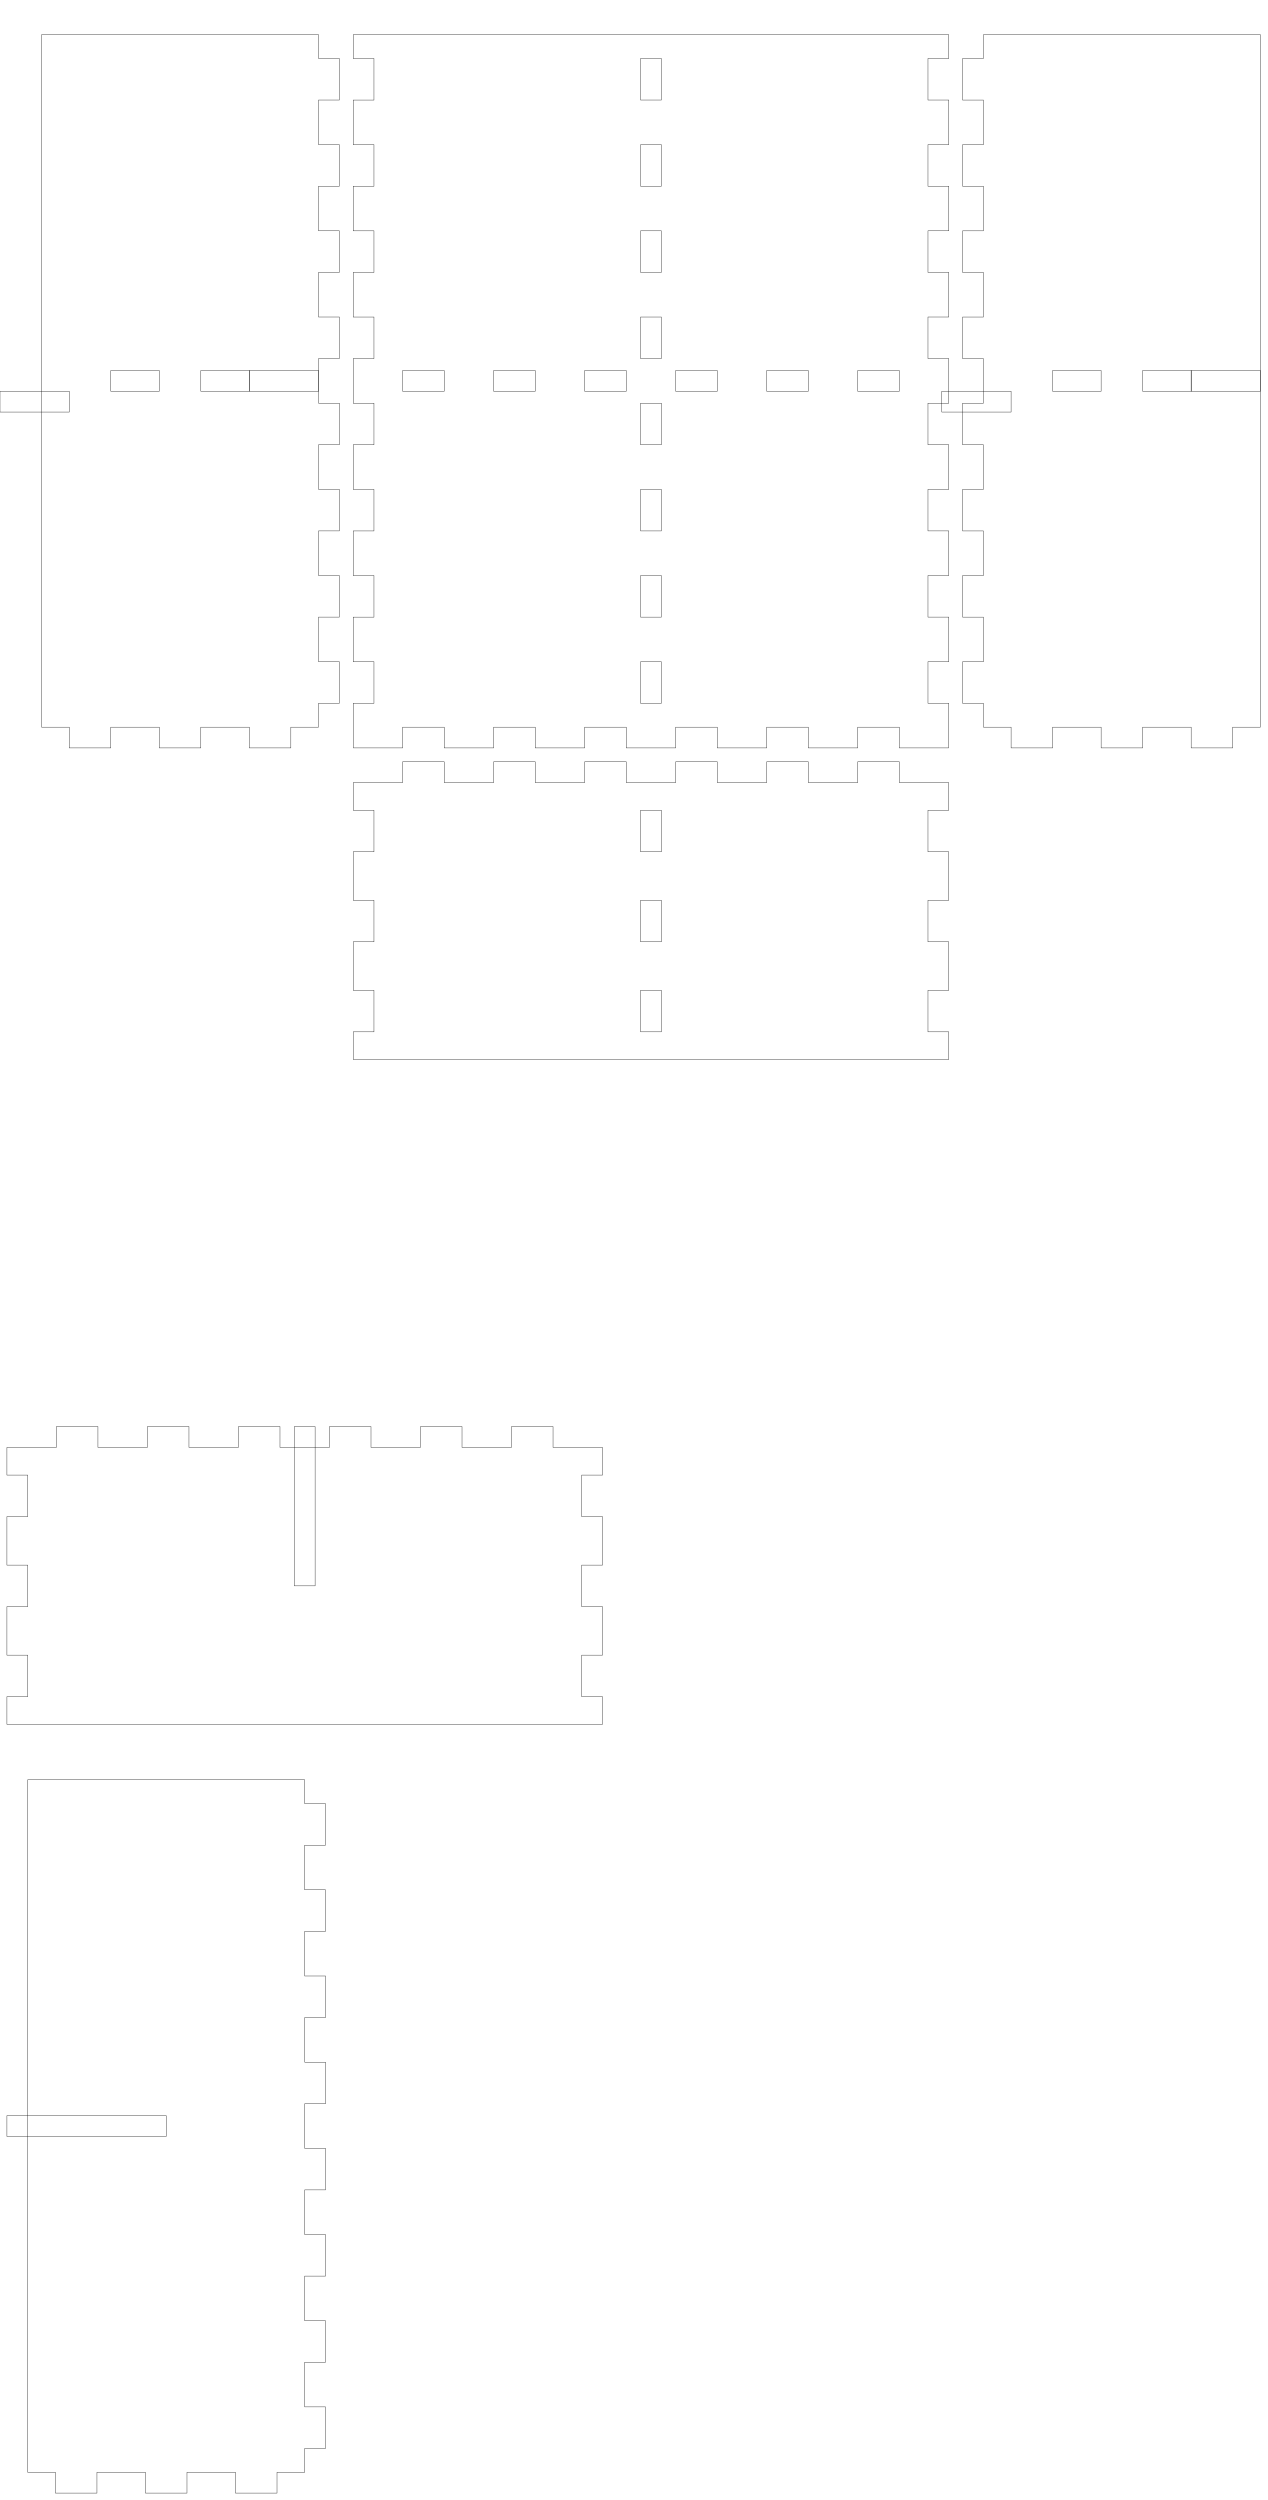
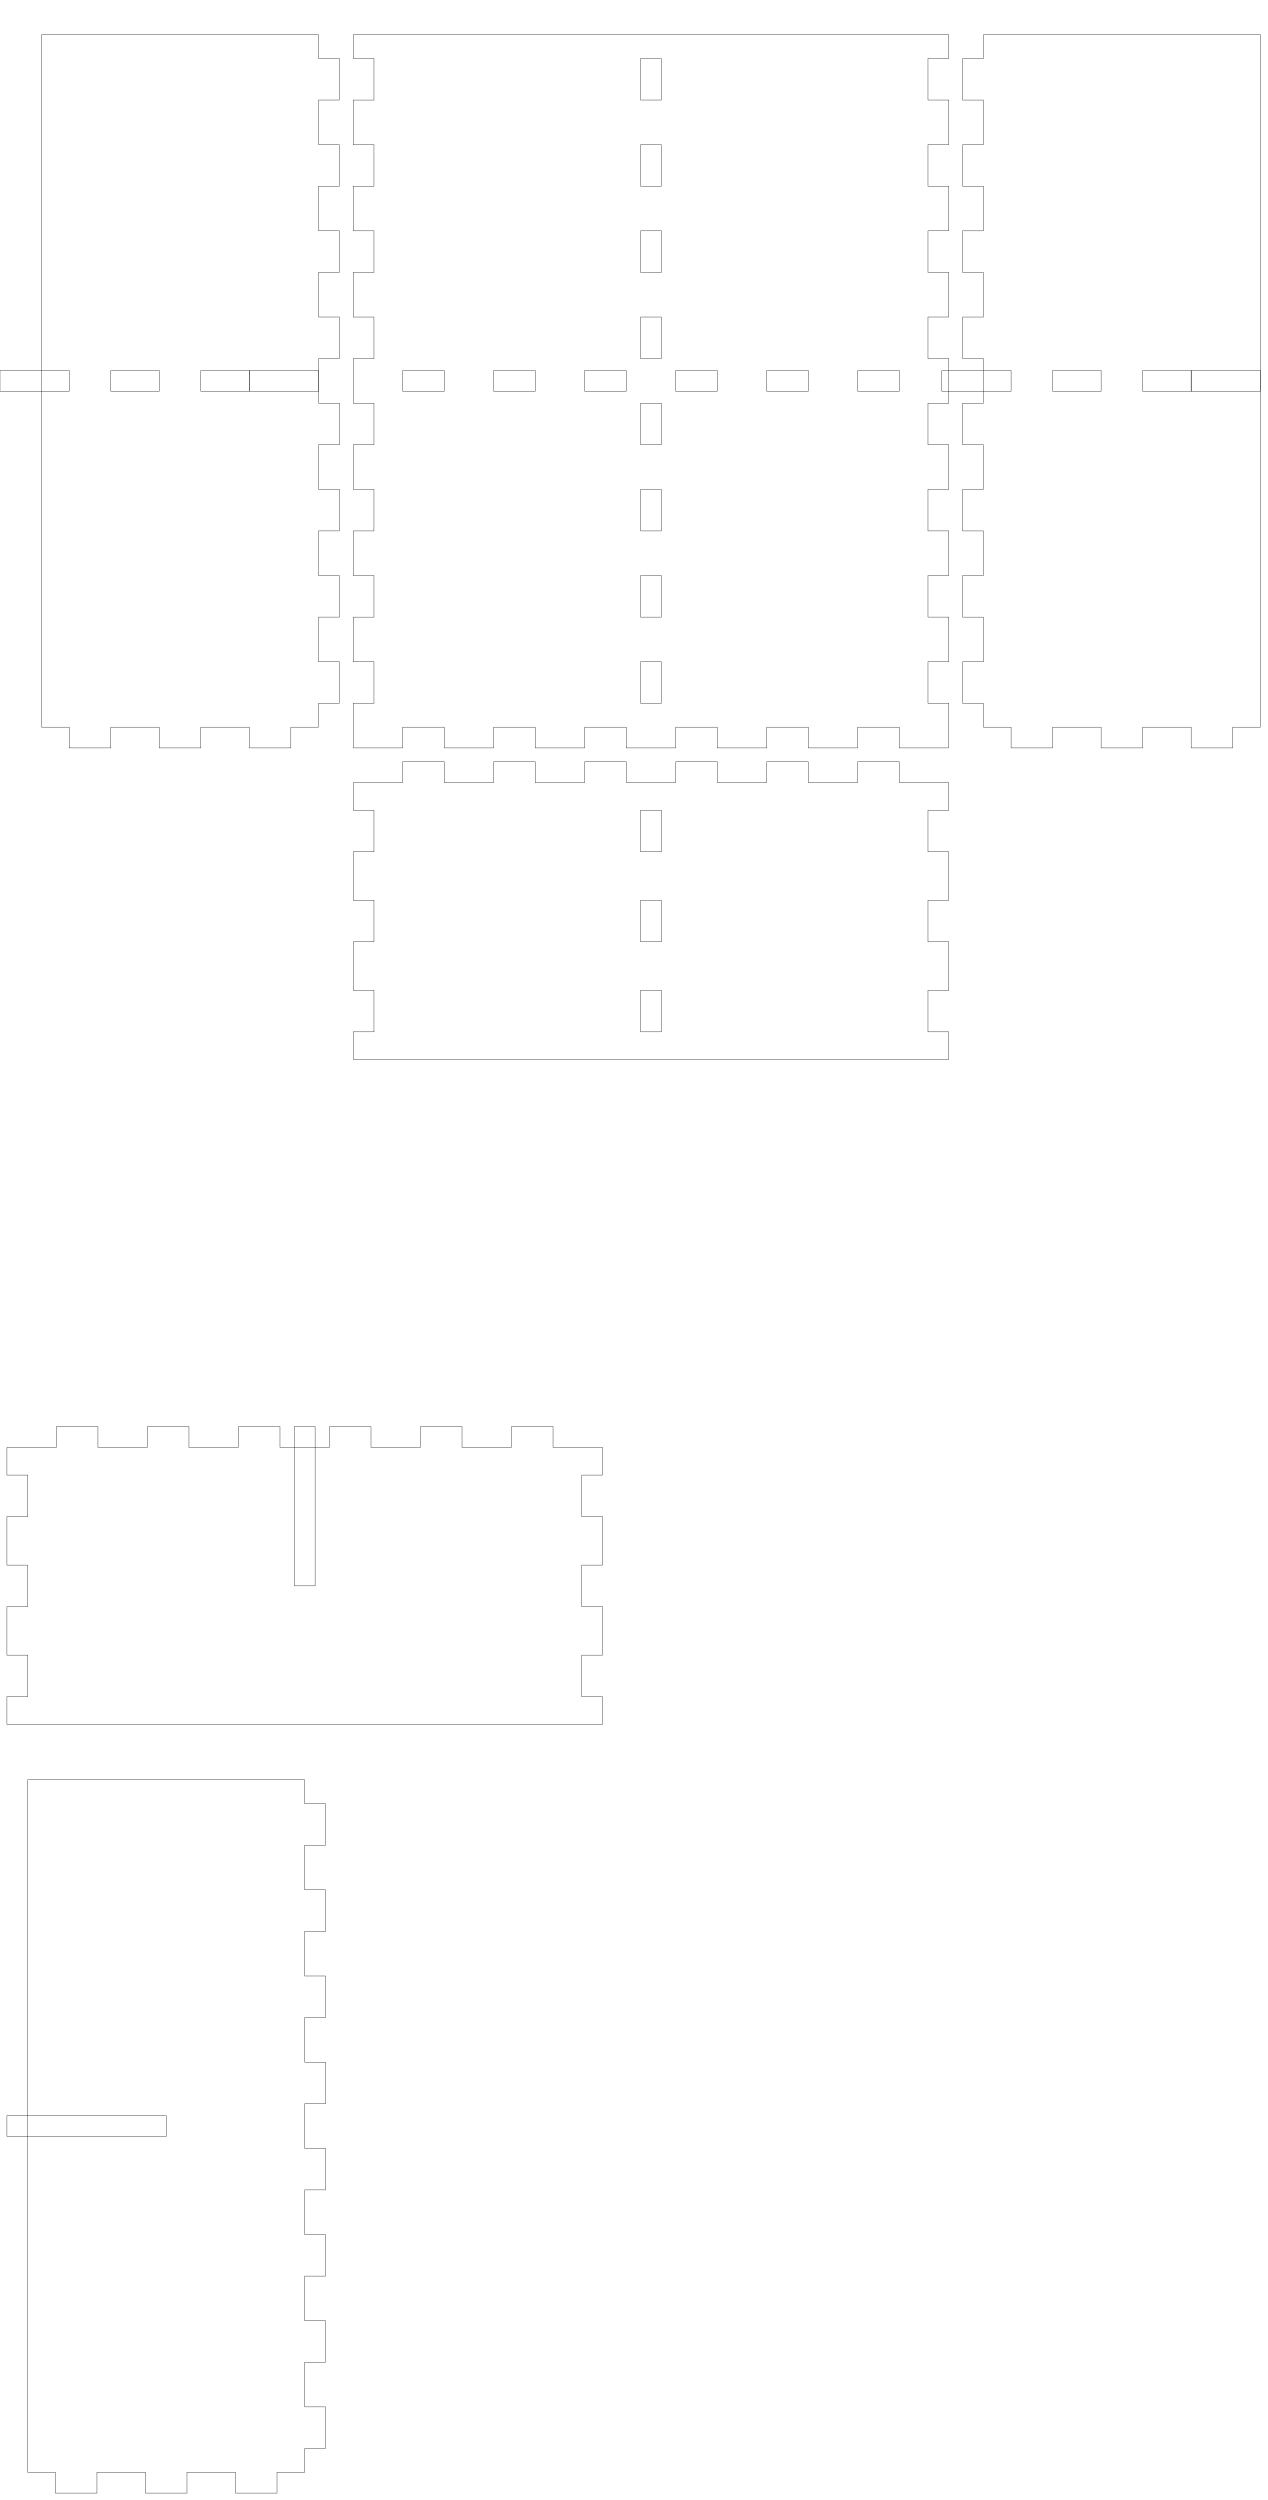
<svg xmlns="http://www.w3.org/2000/svg" width="183mm" height="361mm" viewBox="-1 0 183 361" version="1.1" id="svg5">
  <defs id="defs2" />
  <g id="layer1">
    <g id="piece_001">
      <path id="side_001" style="fill:none;stroke:#000000;stroke-width:0.051" d="m 50 113 l 7.143 0 l 0 -3 l 6 0 l 0 3 l 7.143 0 l 0 -3 l 6 0 l 0 3 l 7.143 0 l 0 -3 l 6 0 l 0 3 l 7.143 0 l 0 -3 l 6 0 l 0 3 l 7.143 0 l 0 -3 l 6 0 l 0 3 l 7.143 0 l 0 -3 l 6 0 l 0 3 l 7.143 0" />
      <path id="side_002" style="fill:none;stroke:#000000;stroke-width:0.051" d="m 136 113 l 0 4 l -3 0 l 0 6 l 3 0 l 0 7 l -3 0 l 0 6 l 3 0 l 0 7 l -3 0 l 0 6 l 3 0 l 0 4" />
      <path id="hole_001" style="fill:none;stroke:#000000;stroke-width:0.051" d="m 91.5 117 l 0 6 l 3 0 l 0 -6 l -3 0 z" />
      <path id="hole_002" style="fill:none;stroke:#000000;stroke-width:0.051" d="m 91.5 130 l 0 6 l 3 0 l 0 -6 l -3 0 z" />
      <path id="hole_003" style="fill:none;stroke:#000000;stroke-width:0.051" d="m 91.5 143 l 0 6 l 3 0 l 0 -6 l -3 0 z" />
      <path id="side_003" style="fill:none;stroke:#000000;stroke-width:0.051" d="m 136 153 l -7.143 0 l 0 0 l -6 0 l 0 0 l -7.143 0 l 0 0 l -6 0 l 0 0 l -7.143 0 l 0 0 l -6 0 l 0 0 l -7.143 0 l 0 0 l -6 0 l 0 0 l -7.143 0 l 0 0 l -6 0 l 0 0 l -7.143 0 l 0 0 l -6 0 l 0 0 l -7.143 0" />
      <path id="side_004" style="fill:none;stroke:#000000;stroke-width:0.051" d="m 50 153 l 0 -4 l 3 0 l 0 -6 l -3 0 l 0 -7 l 3 0 l 0 -6 l -3 0 l 0 -7 l 3 0 l 0 -6 l -3 0 l 0 -4" />
    </g>
    <g id="xdivider_001">
      <path id="side_005" style="fill:none;stroke:#000000;stroke-width:0.051" d="m 0 209 l 7.143 0 l 0 -3 l 6 0 l 0 3 l 7.143 0 l 0 -3 l 6 0 l 0 3 l 7.143 0 l 0 -3 l 6 0 l 0 3 l 7.143 0 l 0 -3 l 6 0 l 0 3 l 7.143 0 l 0 -3 l 6 0 l 0 3 l 7.143 0 l 0 -3 l 6 0 l 0 3 l 7.143 0" />
      <path id="side_006" style="fill:none;stroke:#000000;stroke-width:0.051" d="m 86 209 l 0 4 l -3 0 l 0 6 l 3 0 l 0 7 l -3 0 l 0 6 l 3 0 l 0 7 l -3 0 l 0 6 l 3 0 l 0 4" />
      <path id="slot_001" style="fill:none;stroke:#000000;stroke-width:0.051" d="m 41.5 206 l 0 23 l 3 0 l 0 -23 l -3 0 z" />
      <path id="side_007" style="fill:none;stroke:#000000;stroke-width:0.051" d="m 86 249 l -7.143 0 l 0 0 l -6 0 l 0 0 l -7.143 0 l 0 0 l -6 0 l 0 0 l -7.143 0 l 0 0 l -6 0 l 0 0 l -7.143 0 l 0 0 l -6 0 l 0 0 l -7.143 0 l 0 0 l -6 0 l 0 0 l -7.143 0 l 0 0 l -6 0 l 0 0 l -7.143 0" />
      <path id="side_008" style="fill:none;stroke:#000000;stroke-width:0.051" d="m 0 249 l 0 -4 l 3 0 l 0 -6 l -3 0 l 0 -7 l 3 0 l 0 -6 l -3 0 l 0 -7 l 3 0 l 0 -6 l -3 0 l 0 -4" />
    </g>
    <g id="piece_002">
      <path id="side_009" style="fill:none;stroke:#000000;stroke-width:0.051" d="m 5 5 l 4 0 l 0 0 l 6 0 l 0 0 l 7 0 l 0 0 l 6 0 l 0 0 l 7 0 l 0 0 l 6 0 l 0 0 l 4 0" />
      <path id="side_010" style="fill:none;stroke:#000000;stroke-width:0.051" d="m 45 5 l 0 3.444 l 3 0 l 0 6 l -3 0 l 0 6.444 l 3 0 l 0 6 l -3 0 l 0 6.444 l 3 0 l 0 6 l -3 0 l 0 6.444 l 3 0 l 0 6 l -3 0 l 0 6.444 l 3 0 l 0 6 l -3 0 l 0 6.444 l 3 0 l 0 6 l -3 0 l 0 6.444 l 3 0 l 0 6 l -3 0 l 0 6.444 l 3 0 l 0 6 l -3 0 l 0 3.444" />
      <path id="side_011" style="fill:none;stroke:#000000;stroke-width:0.051" d="m 45 105 l -4 0 l 0 3 l -6 0 l 0 -3 l -7 0 l 0 3 l -6 0 l 0 -3 l -7 0 l 0 3 l -6 0 l 0 -3 l -4 0" />
      <path id="hole_004" style="fill:none;stroke:#000000;stroke-width:0.051" d="m 45 53.5 l -10 0 l 0 3 l 10 0 l 0 -3 z" />
      <path id="hole_005" style="fill:none;stroke:#000000;stroke-width:0.051" d="m 35 53.5 l -7 0 l 0 3 l 7 0 l 0 -3 z" />
      <path id="hole_006" style="fill:none;stroke:#000000;stroke-width:0.051" d="m 22 53.5 l -7 0 l 0 3 l 7 0 l 0 -3 z" />
-       <path id="hole_007" style="fill:none;stroke:#000000;stroke-width:0.051" d="m 9 59.5 l -10 0 l 0 -3 l 10 0 l 0 3 z" />
+       <path id="hole_007" style="fill:none;stroke:#000000;stroke-width:0.051" d="m 9 53.5 l -10 0 l 0 3 l 10 0 l 0 -3 z" />
      <path id="side_012" style="fill:none;stroke:#000000;stroke-width:0.051" d="m 5 105 l 0 -3.444 l 0 0 l 0 -6 l 0 0 l 0 -6.444 l 0 0 l 0 -6 l 0 0 l 0 -6.444 l 0 0 l 0 -6 l 0 0 l 0 -6.444 l 0 0 l 0 -6 l 0 0 l 0 -6.444 l 0 0 l 0 -6 l 0 0 l 0 -6.444 l 0 0 l 0 -6 l 0 0 l 0 -6.444 l 0 0 l 0 -6 l 0 0 l 0 -6.444 l 0 0 l 0 -6 l 0 0 l 0 -3.444" />
    </g>
    <g id="ydivider_001">
      <path id="side_013" style="fill:none;stroke:#000000;stroke-width:0.051" d="m 3 257 l 4 0 l 0 0 l 6 0 l 0 0 l 7 0 l 0 0 l 6 0 l 0 0 l 7 0 l 0 0 l 6 0 l 0 0 l 4 0" />
      <path id="slot_002" style="fill:none;stroke:#000000;stroke-width:0.051" d="m 0 305.5 l 23 0 l 0 3 l -23 0 l 0 -3 z" />
      <path id="side_014" style="fill:none;stroke:#000000;stroke-width:0.051" d="m 43 257 l 0 3.444 l 3 0 l 0 6 l -3 0 l 0 6.445 l 3 0 l 0 6 l -3 0 l 0 6.444 l 3 0 l 0 6 l -3 0 l 0 6.445 l 3 0 l 0 6 l -3 0 l 0 6.444 l 3 0 l 0 6 l -3 0 l 0 6.445 l 3 0 l 0 6 l -3 0 l 0 6.444 l 3 0 l 0 6 l -3 0 l 0 6.445 l 3 0 l 0 6 l -3 0 l 0 3.444" />
      <path id="side_015" style="fill:none;stroke:#000000;stroke-width:0.051" d="m 43 357 l -4 0 l 0 3 l -6 0 l 0 -3 l -7 0 l 0 3 l -6 0 l 0 -3 l -7 0 l 0 3 l -6 0 l 0 -3 l -4 0" />
      <path id="side_016" style="fill:none;stroke:#000000;stroke-width:0.051" d="m 3 357 l 0 -3.444 l 0 0 l 0 -6 l 0 0 l 0 -6.445 l 0 0 l 0 -6 l 0 0 l 0 -6.444 l 0 0 l 0 -6 l 0 0 l 0 -6.445 l 0 0 l 0 -6 l 0 0 l 0 -6.444 l 0 0 l 0 -6 l 0 0 l 0 -6.445 l 0 0 l 0 -6 l 0 0 l 0 -6.444 l 0 0 l 0 -6 l 0 0 l 0 -6.445 l 0 0 l 0 -6 l 0 0 l 0 -3.444" />
    </g>
    <g id="piece_003">
      <path id="side_017" style="fill:none;stroke:#000000;stroke-width:0.051" d="m 50 5 l 7.143 0 l 0 0 l 6 0 l 0 0 l 7.143 0 l 0 0 l 6 0 l 0 0 l 7.143 0 l 0 0 l 6 0 l 0 0 l 7.143 0 l 0 0 l 6 0 l 0 0 l 7.143 0 l 0 0 l 6 0 l 0 0 l 7.143 0 l 0 0 l 6 0 l 0 0 l 7.143 0" />
      <path id="side_018" style="fill:none;stroke:#000000;stroke-width:0.051" d="m 136 5 l 0 3.444 l -3 0 l 0 6 l 3 0 l 0 6.444 l -3 0 l 0 6 l 3 0 l 0 6.444 l -3 0 l 0 6 l 3 0 l 0 6.444 l -3 0 l 0 6 l 3 0 l 0 6.444 l -3 0 l 0 6 l 3 0 l 0 6.444 l -3 0 l 0 6 l 3 0 l 0 6.444 l -3 0 l 0 6 l 3 0 l 0 6.444 l -3 0 l 0 6 l 3 0 l 0 6.444" />
      <path id="hole_008" style="fill:none;stroke:#000000;stroke-width:0.051" d="m 91.5 8.444 l 0 6 l 3 0 l 0 -6 l -3 0 z" />
      <path id="hole_009" style="fill:none;stroke:#000000;stroke-width:0.051" d="m 91.5 20.889 l 0 6 l 3 0 l 0 -6 l -3 0 z" />
      <path id="hole_010" style="fill:none;stroke:#000000;stroke-width:0.051" d="m 91.5 33.333 l 0 6 l 3 0 l 0 -6 l -3 0 z" />
      <path id="hole_011" style="fill:none;stroke:#000000;stroke-width:0.051" d="m 91.5 45.778 l 0 6 l 3 0 l 0 -6 l -3 0 z" />
      <path id="hole_012" style="fill:none;stroke:#000000;stroke-width:0.051" d="m 91.5 58.222 l 0 6 l 3 0 l 0 -6 l -3 0 z" />
      <path id="hole_013" style="fill:none;stroke:#000000;stroke-width:0.051" d="m 91.5 70.667 l 0 6 l 3 0 l 0 -6 l -3 0 z" />
      <path id="hole_014" style="fill:none;stroke:#000000;stroke-width:0.051" d="m 91.5 83.111 l 0 6 l 3 0 l 0 -6 l -3 0 z" />
      <path id="hole_015" style="fill:none;stroke:#000000;stroke-width:0.051" d="m 91.5 95.556 l 0 6 l 3 0 l 0 -6 l -3 0 z" />
      <path id="side_019" style="fill:none;stroke:#000000;stroke-width:0.051" d="m 136 108 l -7.143 0 l 0 -3 l -6 0 l 0 3 l -7.143 0 l 0 -3 l -6 0 l 0 3 l -7.143 0 l 0 -3 l -6 0 l 0 3 l -7.143 0 l 0 -3 l -6 0 l 0 3 l -7.143 0 l 0 -3 l -6 0 l 0 3 l -7.143 0 l 0 -3 l -6 0 l 0 3 l -7.143 0" />
      <path id="hole_016" style="fill:none;stroke:#000000;stroke-width:0.051" d="m 128.857 53.5 l -6 0 l 0 3 l 6 0 l 0 -3 z" />
      <path id="hole_017" style="fill:none;stroke:#000000;stroke-width:0.051" d="m 115.714 53.5 l -6 0 l 0 3 l 6 0 l 0 -3 z" />
      <path id="hole_018" style="fill:none;stroke:#000000;stroke-width:0.051" d="m 102.571 53.5 l -6 0 l 0 3 l 6 0 l 0 -3 z" />
      <path id="hole_019" style="fill:none;stroke:#000000;stroke-width:0.051" d="m 89.429 53.5 l -6 0 l 0 3 l 6 0 l 0 -3 z" />
      <path id="hole_020" style="fill:none;stroke:#000000;stroke-width:0.051" d="m 76.286 53.5 l -6 0 l 0 3 l 6 0 l 0 -3 z" />
      <path id="hole_021" style="fill:none;stroke:#000000;stroke-width:0.051" d="m 63.143 53.5 l -6 0 l 0 3 l 6 0 l 0 -3 z" />
      <path id="side_020" style="fill:none;stroke:#000000;stroke-width:0.051" d="m 50 108 l 0 -6.444 l 3 0 l 0 -6 l -3 0 l 0 -6.444 l 3 0 l 0 -6 l -3 0 l 0 -6.444 l 3 0 l 0 -6 l -3 0 l 0 -6.444 l 3 0 l 0 -6 l -3 0 l 0 -6.444 l 3 0 l 0 -6 l -3 0 l 0 -6.444 l 3 0 l 0 -6 l -3 0 l 0 -6.444 l 3 0 l 0 -6 l -3 0 l 0 -6.444 l 3 0 l 0 -6 l -3 0 l 0 -3.444" />
    </g>
    <g id="piece_004">
      <path id="side_021" style="fill:none;stroke:#000000;stroke-width:0.051" d="m 141 5 l 4 0 l 0 0 l 6 0 l 0 0 l 7 0 l 0 0 l 6 0 l 0 0 l 7 0 l 0 0 l 6 0 l 0 0 l 4 0" />
      <path id="side_022" style="fill:none;stroke:#000000;stroke-width:0.051" d="m 181 5 l 0 3.444 l 0 0 l 0 6 l 0 0 l 0 6.444 l 0 0 l 0 6 l 0 0 l 0 6.444 l 0 0 l 0 6 l 0 0 l 0 6.444 l 0 0 l 0 6 l 0 0 l 0 6.444 l 0 0 l 0 6 l 0 0 l 0 6.444 l 0 0 l 0 6 l 0 0 l 0 6.444 l 0 0 l 0 6 l 0 0 l 0 6.444 l 0 0 l 0 6 l 0 0 l 0 3.444" />
      <path id="side_023" style="fill:none;stroke:#000000;stroke-width:0.051" d="m 181 105 l -4 0 l 0 3 l -6 0 l 0 -3 l -7 0 l 0 3 l -6 0 l 0 -3 l -7 0 l 0 3 l -6 0 l 0 -3 l -4 0" />
      <path id="hole_022" style="fill:none;stroke:#000000;stroke-width:0.051" d="m 181 53.5 l -10 0 l 0 3 l 10 0 l 0 -3 z" />
      <path id="hole_023" style="fill:none;stroke:#000000;stroke-width:0.051" d="m 171 53.5 l -7 0 l 0 3 l 7 0 l 0 -3 z" />
      <path id="hole_024" style="fill:none;stroke:#000000;stroke-width:0.051" d="m 158 53.5 l -7 0 l 0 3 l 7 0 l 0 -3 z" />
-       <path id="hole_025" style="fill:none;stroke:#000000;stroke-width:0.051" d="m 145 59.5 l -10 0 l 0 -3 l 10 0 l 0 3 z" />
+       <path id="hole_025" style="fill:none;stroke:#000000;stroke-width:0.051" d="m 145 53.5 l -10 0 l 0 3 l 10 0 l 0 -3 z" />
      <path id="side_024" style="fill:none;stroke:#000000;stroke-width:0.051" d="m 141 105 l 0 -3.444 l -3 0 l 0 -6 l 3 0 l 0 -6.444 l -3 0 l 0 -6 l 3 0 l 0 -6.444 l -3 0 l 0 -6 l 3 0 l 0 -6.444 l -3 0 l 0 -6 l 3 0 l 0 -6.444 l -3 0 l 0 -6 l 3 0 l 0 -6.444 l -3 0 l 0 -6 l 3 0 l 0 -6.444 l -3 0 l 0 -6 l 3 0 l 0 -6.444 l -3 0 l 0 -6 l 3 0 l 0 -3.444" />
    </g>
  </g>
</svg>
